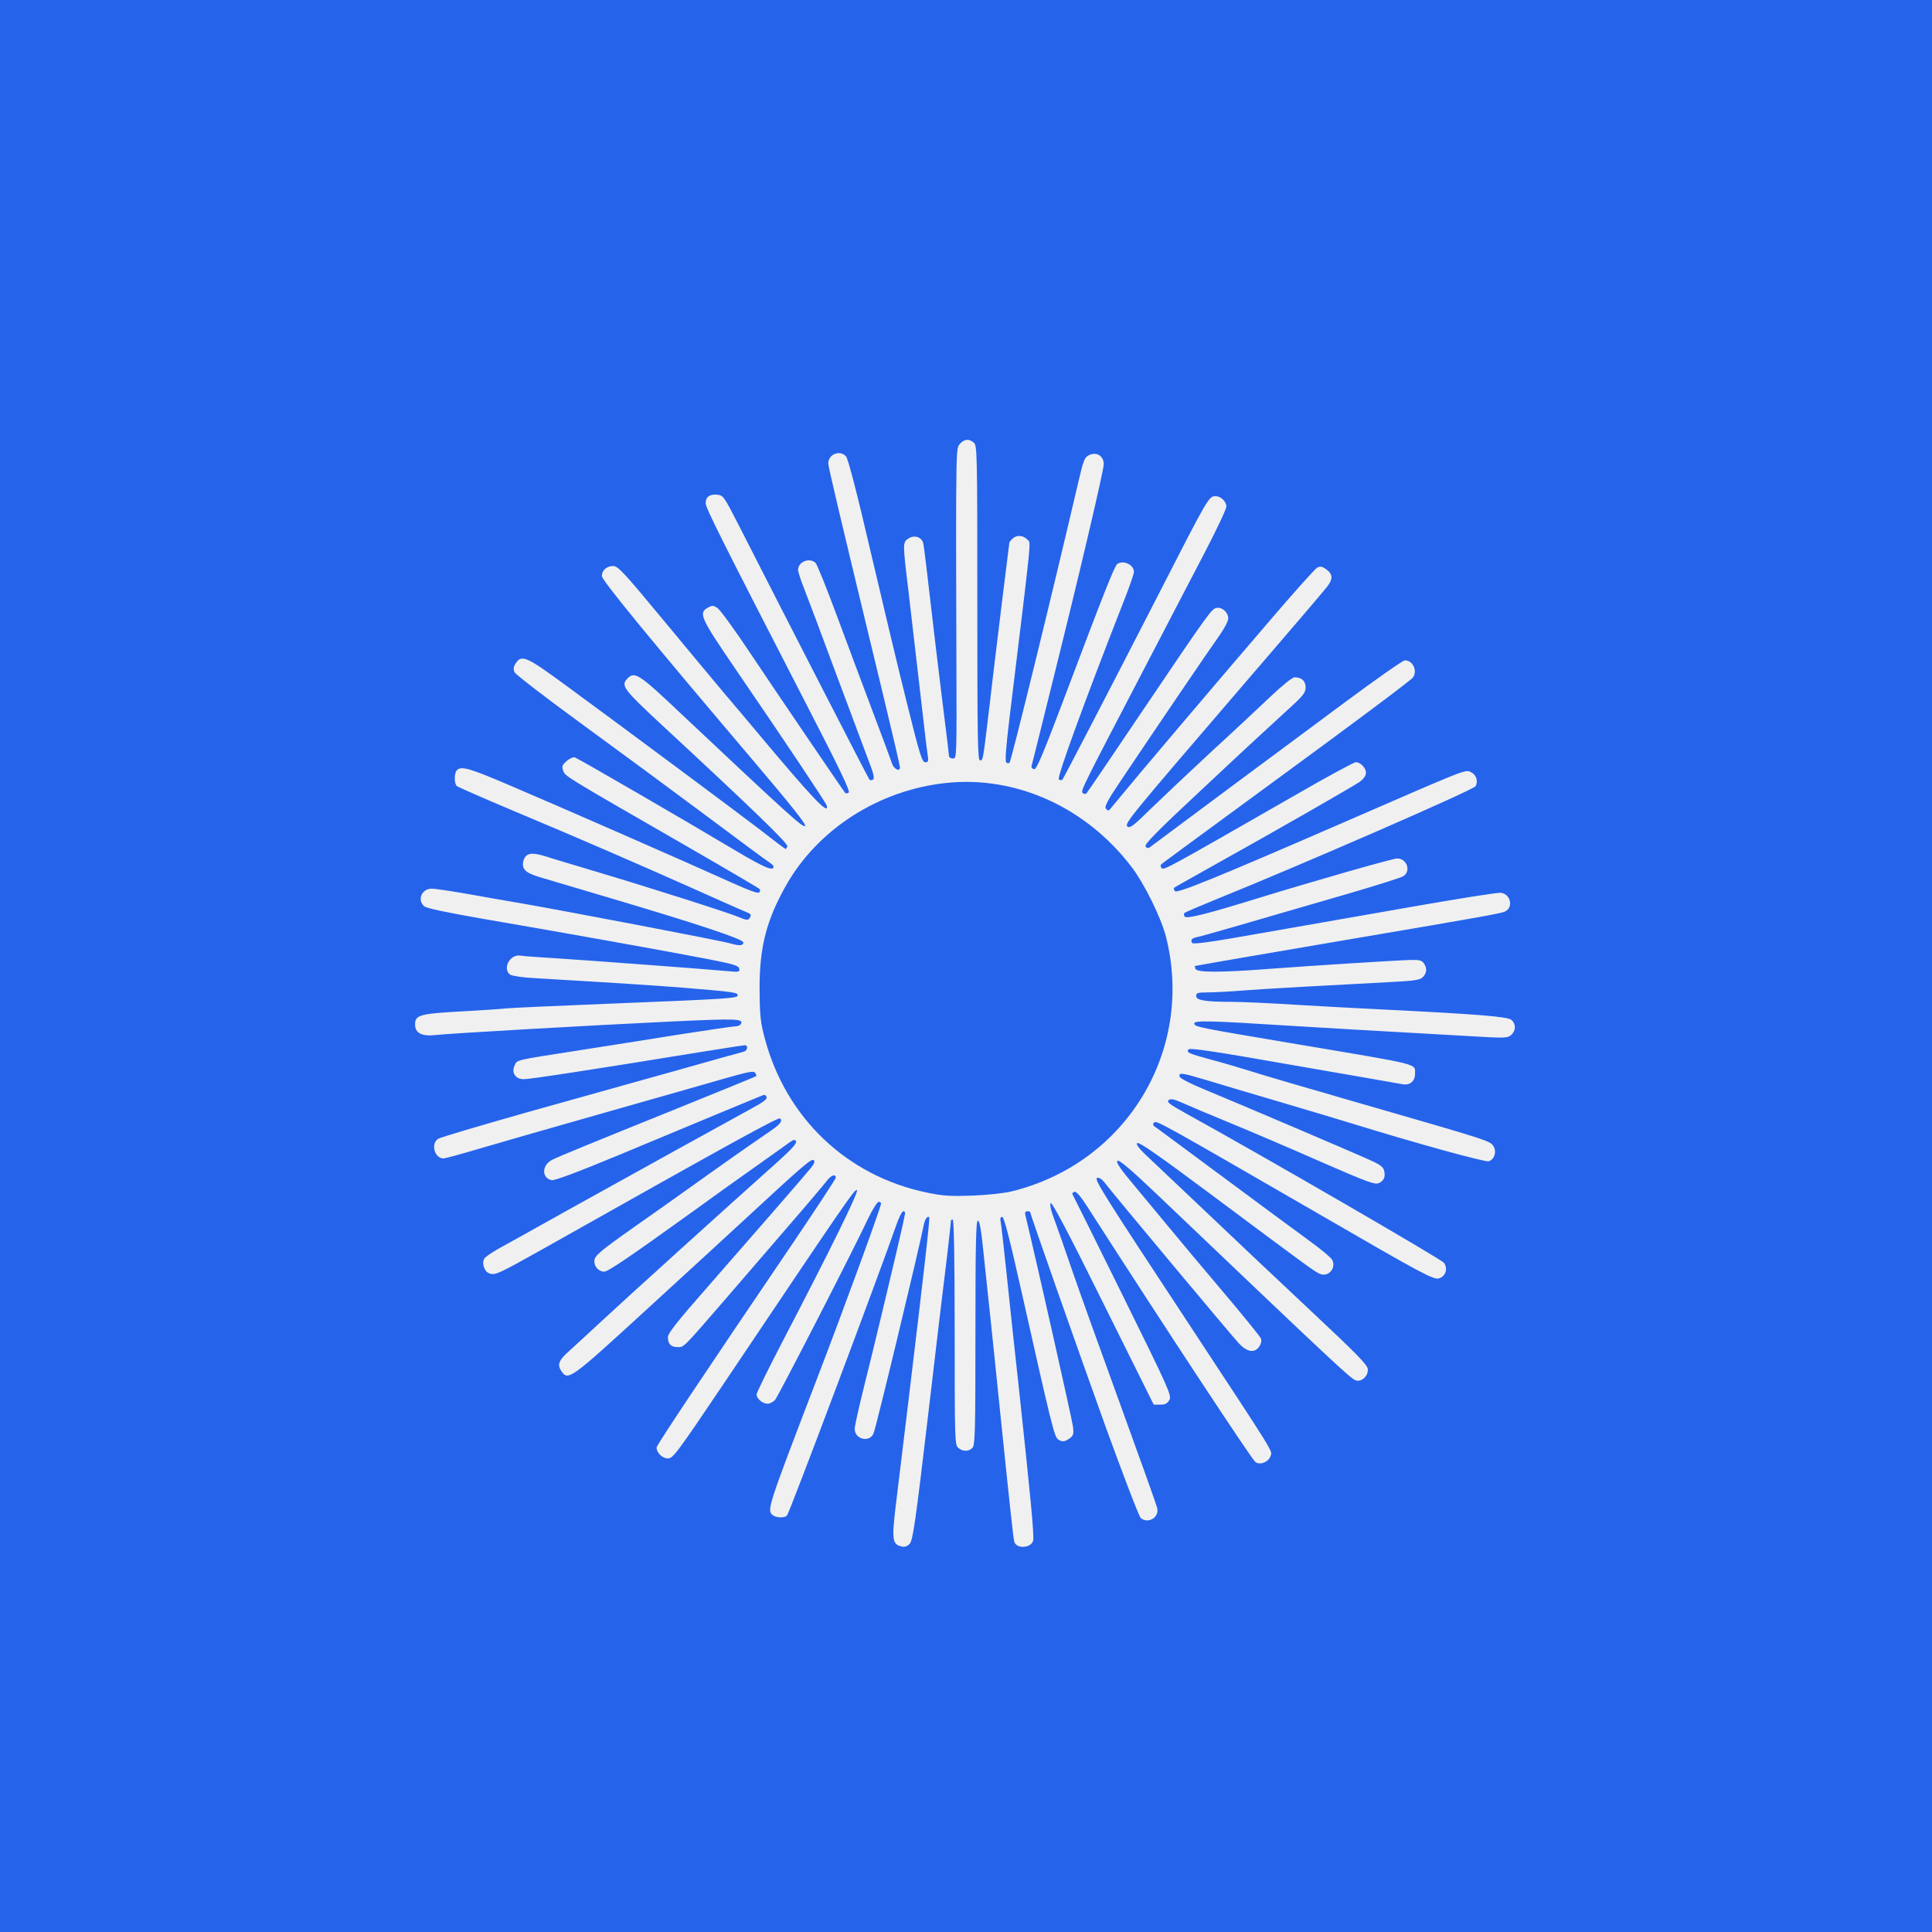
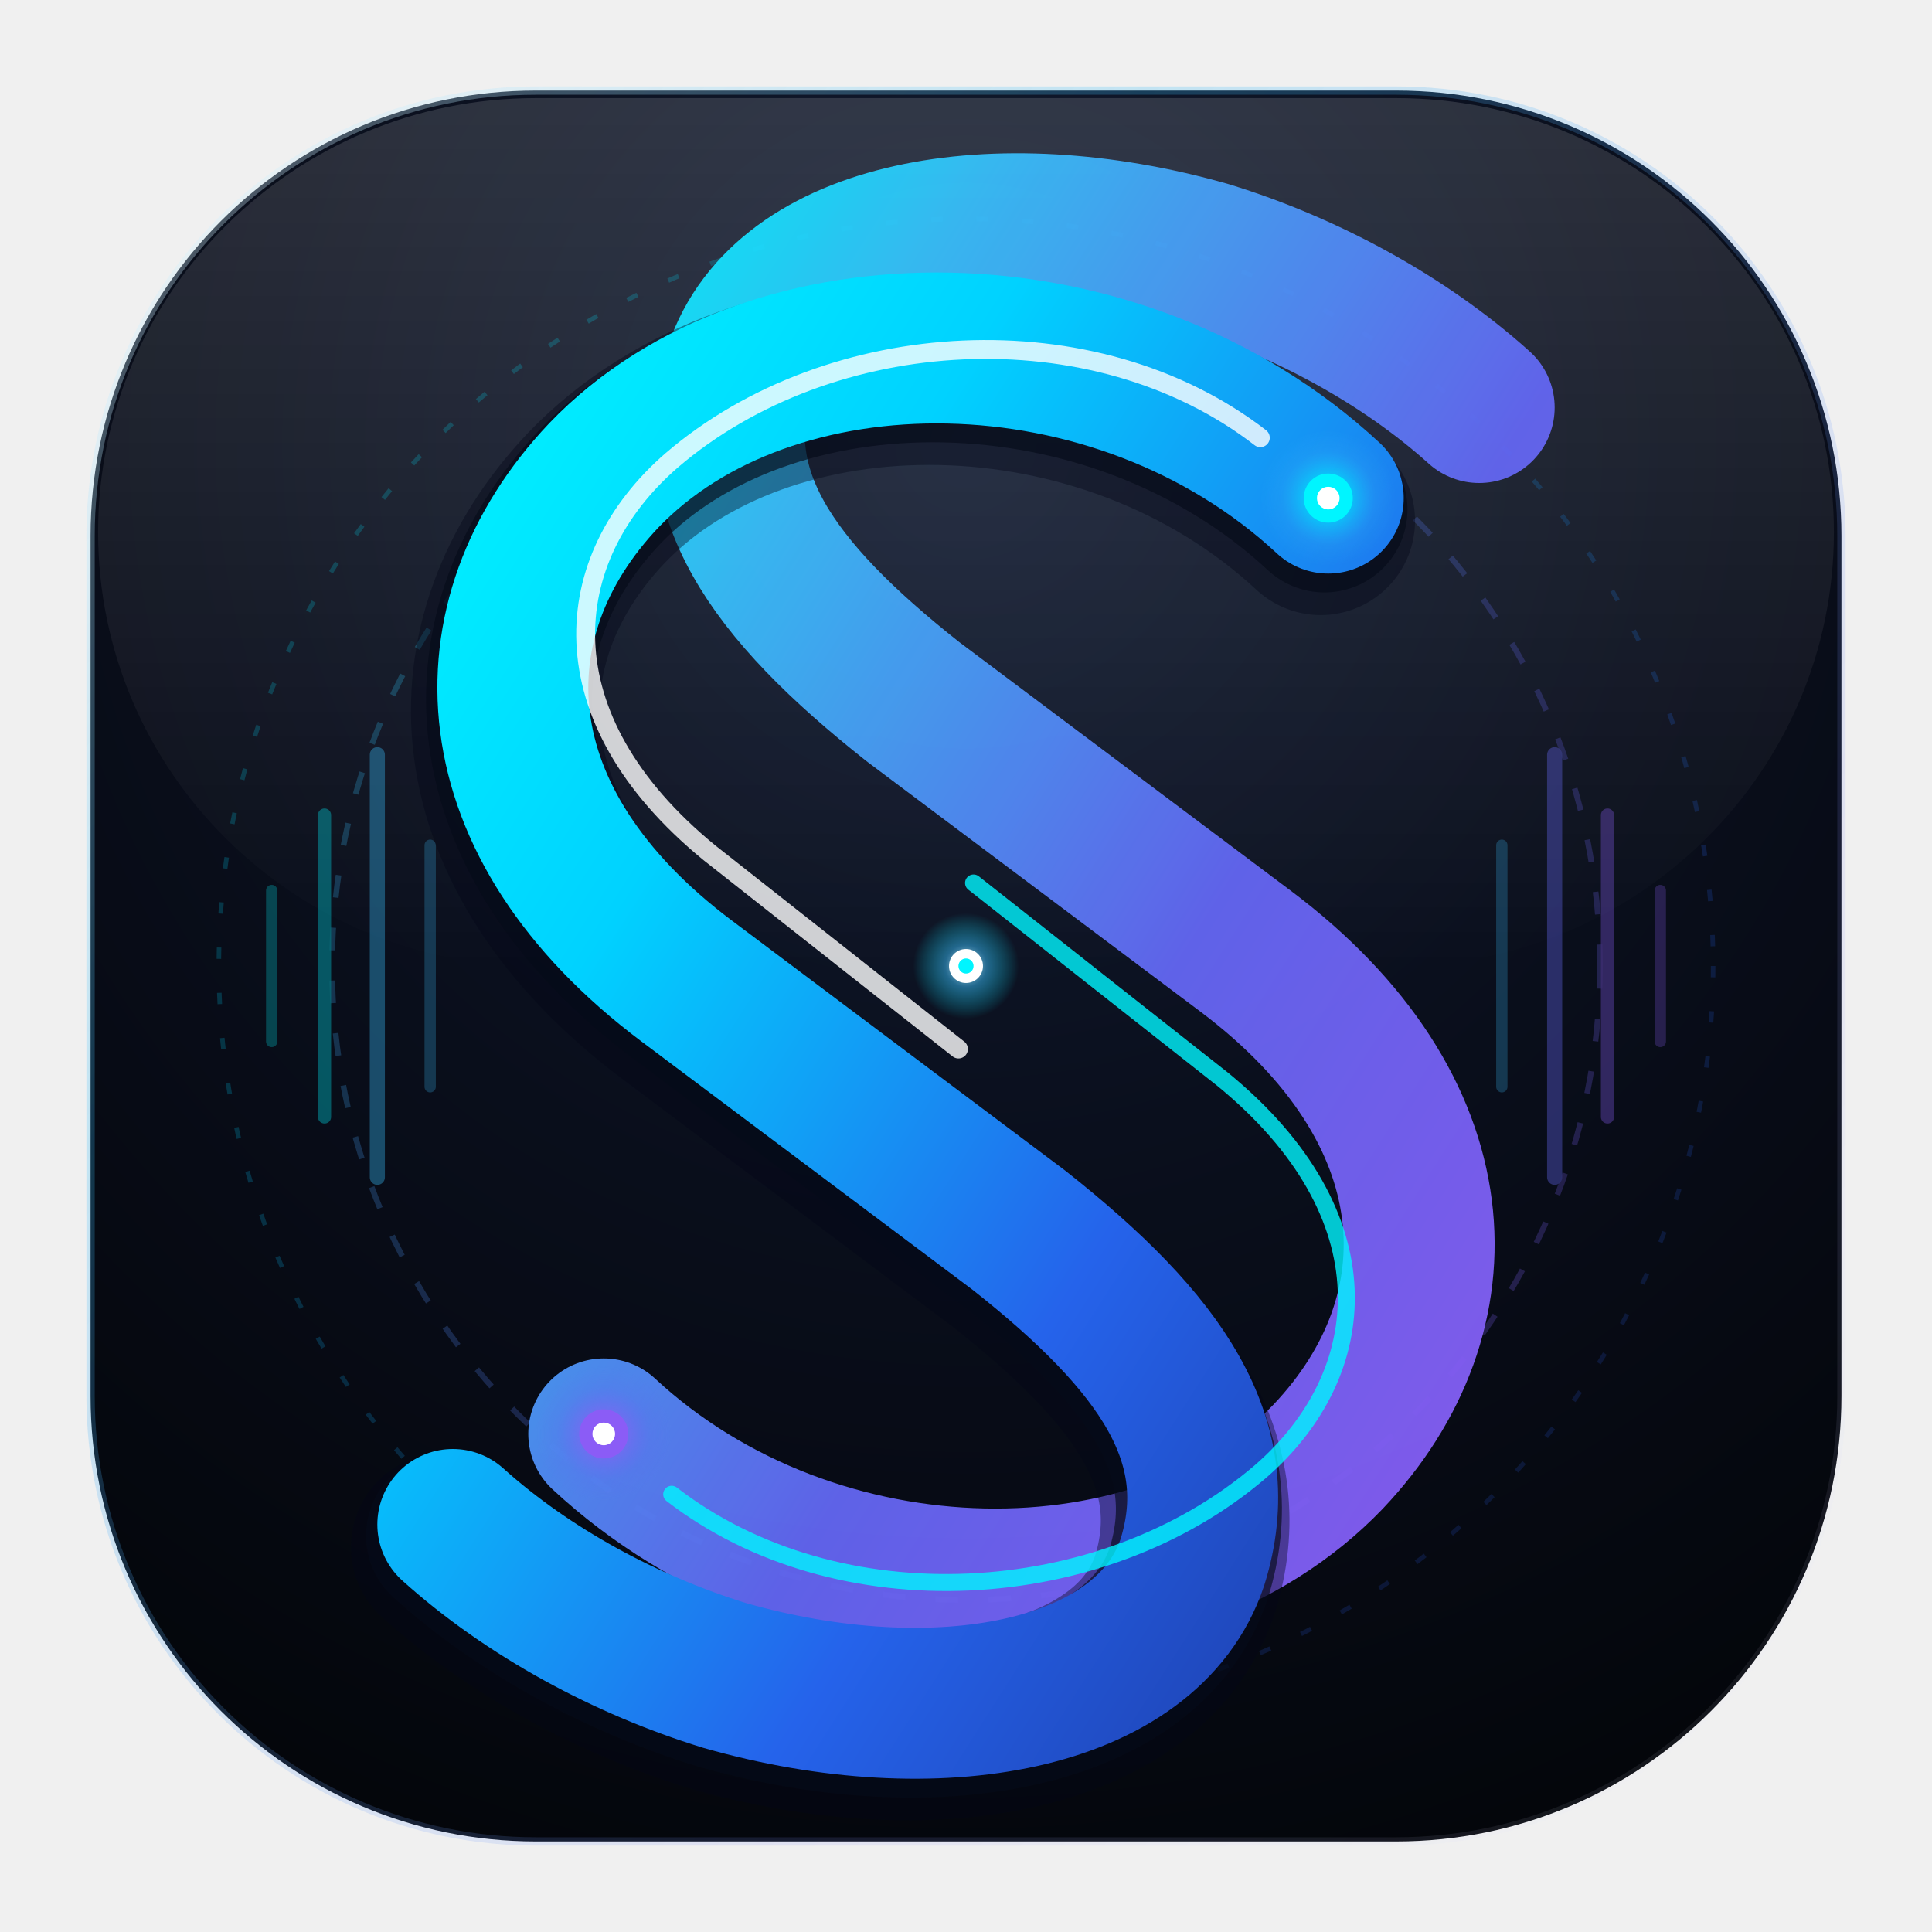
- <svg xmlns="http://www.w3.org/2000/svg" version="1.0" width="1024pt" height="1024pt" viewBox="0 0 1024 1024" preserveAspectRatio="xMidYMid meet">
-   <g transform="translate(0,1024) scale(0.1,-0.1)" fill="#2563EB" stroke="none">
-     <path d="M0 5120 l0 -5120 5120 0 5120 0 0 5120 0 5120 -5120 0 -5120 0 0 -5120z m5162 2773 c17 -15 18 -55 18 -850 0 -718 2 -833 14 -833 17 0 15 -7 52 300 13 118 43 358 64 534 22 175 40 320 40 321 0 2 7 11 16 19 21 22 57 20 79 -4 20 -22 28 61 -95 -950 -19 -159 -24 -227 -16 -232 6 -4 14 -4 17 0 9 10 226 893 362 1477 30 129 35 141 60 153 39 19 77 -5 77 -48 0 -36 -135 -608 -276 -1173 -57 -230 -105 -423 -107 -429 -1 -7 5 -13 14 -15 12 -3 45 74 149 349 223 592 278 730 292 739 34 22 88 -5 88 -42 0 -11 -25 -83 -56 -161 -209 -534 -354 -932 -342 -939 7 -5 16 -5 19 -1 7 8 239 455 507 977 268 524 269 525 305 525 28 0 57 -28 57 -55 0 -13 -52 -123 -116 -246 -64 -123 -199 -381 -299 -574 -356 -683 -358 -686 -346 -698 7 -7 14 -7 20 -1 5 5 130 189 278 409 376 557 385 569 412 573 29 5 61 -24 61 -56 0 -13 -20 -52 -44 -86 -49 -68 -380 -556 -523 -770 -74 -110 -91 -142 -81 -153 6 -8 14 -10 18 -6 4 4 30 37 59 71 68 84 495 588 788 929 128 150 242 277 254 284 18 9 26 7 48 -8 36 -27 37 -52 4 -94 -15 -20 -216 -255 -446 -522 -604 -703 -629 -733 -611 -748 13 -10 33 5 122 93 59 57 202 192 317 299 116 106 259 240 318 296 63 60 117 103 128 103 38 0 59 -19 59 -53 0 -29 -12 -44 -97 -121 -54 -49 -248 -228 -430 -399 -263 -245 -330 -313 -321 -324 6 -8 15 -10 22 -4 19 15 708 527 1028 764 168 125 314 227 324 227 43 0 69 -57 42 -92 -13 -16 -323 -248 -728 -544 -507 -372 -596 -437 -605 -445 -5 -6 -5 -13 2 -20 12 -12 20 -8 700 382 171 99 319 179 329 179 25 0 54 -30 54 -56 0 -14 -12 -32 -32 -47 -32 -23 -447 -261 -808 -462 -96 -54 -177 -99 -178 -101 -2 -1 0 -9 5 -17 9 -15 216 69 913 372 637 277 625 273 655 259 29 -13 41 -47 26 -75 -9 -19 -947 -427 -1376 -600 -88 -36 -163 -68 -167 -72 -4 -3 -4 -12 1 -19 8 -14 120 14 391 98 282 87 712 210 735 210 52 0 75 -67 33 -94 -13 -8 -140 -48 -283 -90 -594 -173 -772 -224 -802 -231 -37 -7 -45 -16 -34 -33 5 -8 103 5 371 53 201 35 561 98 800 140 239 42 448 75 464 73 51 -5 69 -75 25 -98 -19 -11 -98 -25 -834 -150 -359 -61 -778 -133 -812 -140 -1 0 0 -7 3 -15 8 -20 133 -20 394 0 226 17 669 45 748 47 43 1 58 -2 68 -17 19 -26 17 -52 -5 -74 -15 -15 -41 -19 -152 -25 -344 -18 -686 -37 -803 -46 -72 -6 -156 -10 -188 -10 -50 0 -58 -3 -58 -19 0 -23 50 -31 189 -31 53 0 201 -7 331 -15 129 -8 336 -19 460 -25 519 -26 671 -38 691 -56 25 -22 24 -56 -1 -79 -20 -18 -31 -18 -233 -6 -571 32 -740 42 -952 55 -407 26 -495 28 -495 12 0 -19 14 -21 548 -111 659 -111 622 -101 622 -156 0 -39 -26 -62 -64 -56 -17 3 -278 49 -580 101 -425 75 -551 93 -557 84 -11 -17 -1 -21 115 -53 54 -14 149 -42 210 -61 61 -20 329 -98 596 -175 673 -194 677 -196 695 -223 19 -29 6 -71 -24 -81 -19 -6 -395 98 -741 205 -69 21 -242 73 -385 115 -143 42 -311 92 -373 111 -128 38 -145 41 -140 18 2 -9 55 -37 138 -71 165 -68 780 -330 872 -372 52 -23 69 -36 74 -55 8 -34 0 -54 -29 -67 -20 -9 -63 7 -308 114 -156 69 -372 161 -479 205 -107 44 -221 92 -254 107 -46 20 -61 23 -72 14 -12 -10 6 -23 98 -74 380 -209 1346 -768 1361 -788 23 -30 9 -74 -28 -83 -28 -7 -92 27 -625 336 -853 493 -871 503 -883 490 -9 -9 -7 -16 13 -28 13 -10 176 -129 361 -267 185 -137 386 -286 447 -330 61 -44 116 -90 122 -101 25 -45 -20 -96 -66 -75 -28 12 -68 42 -567 414 -287 214 -391 287 -400 278 -8 -8 15 -35 89 -103 54 -51 189 -179 299 -283 110 -105 343 -325 518 -489 268 -251 317 -302 317 -325 0 -36 -32 -65 -62 -58 -27 7 -97 73 -1054 985 -149 142 -205 188 -212 179 -7 -9 18 -45 92 -133 55 -66 141 -170 191 -230 49 -60 175 -210 280 -334 105 -124 194 -234 198 -244 5 -11 1 -28 -8 -42 -24 -37 -64 -31 -107 14 -32 33 -662 787 -715 856 -14 17 -28 26 -38 23 -17 -7 31 -83 488 -777 465 -707 441 -668 431 -698 -11 -32 -58 -50 -81 -30 -21 17 -464 689 -895 1360 -33 51 -55 75 -64 71 -8 -3 -12 -8 -10 -12 2 -3 122 -244 266 -536 247 -501 261 -531 248 -555 -11 -19 -22 -25 -48 -25 l-35 0 -268 539 c-181 366 -271 536 -278 529 -6 -6 0 -37 22 -94 17 -46 59 -167 94 -269 35 -102 149 -419 253 -705 104 -286 192 -532 195 -547 13 -49 -45 -86 -86 -55 -9 6 -92 224 -186 482 -150 417 -401 1131 -401 1141 0 2 -7 4 -15 4 -11 0 -14 -7 -10 -22 61 -253 248 -1085 252 -1119 5 -40 2 -48 -18 -63 -28 -19 -40 -20 -62 -4 -19 14 -37 88 -188 761 -67 299 -97 417 -107 417 -10 0 -12 -8 -8 -27 3 -16 17 -138 31 -273 14 -135 43 -407 65 -605 61 -565 82 -785 76 -810 -10 -41 -88 -46 -100 -7 -5 17 -20 154 -76 697 -16 160 -39 378 -50 485 -12 107 -28 268 -38 358 -12 116 -20 162 -29 162 -10 0 -13 -118 -13 -594 0 -527 -2 -596 -16 -610 -20 -21 -53 -20 -76 1 -17 15 -18 47 -18 609 0 384 -4 595 -10 599 -5 3 -10 0 -10 -7 0 -7 -9 -89 -20 -183 -12 -93 -57 -471 -100 -839 -69 -587 -82 -672 -99 -689 -14 -14 -26 -18 -45 -13 -47 12 -50 37 -27 227 12 96 41 341 66 544 80 666 115 969 110 973 -10 10 -23 -11 -30 -45 -19 -103 -251 -1068 -265 -1100 -21 -51 -100 -32 -100 24 0 13 20 104 44 201 53 208 201 831 211 882 4 19 9 43 11 53 3 10 0 17 -8 17 -7 0 -25 -35 -41 -83 -86 -247 -563 -1517 -576 -1530 -14 -14 -58 -12 -76 3 -31 26 -28 36 240 735 140 365 335 898 335 917 0 4 -6 8 -13 8 -7 0 -32 -39 -55 -87 -81 -173 -477 -943 -494 -963 -10 -11 -28 -20 -40 -20 -26 0 -58 27 -58 49 0 9 59 129 130 266 259 497 412 807 402 817 -10 10 -55 -56 -709 -1030 -246 -365 -266 -392 -293 -392 -29 0 -60 30 -60 58 0 12 248 384 725 1087 123 182 224 336 225 343 0 22 -26 13 -48 -17 -12 -16 -97 -117 -189 -223 -92 -107 -247 -287 -344 -399 -232 -268 -223 -259 -257 -259 -35 0 -52 16 -52 52 0 21 46 80 213 270 254 290 513 588 546 629 17 21 21 33 14 40 -11 11 -66 -37 -347 -297 -72 -67 -309 -284 -526 -483 -422 -387 -429 -392 -466 -336 -21 32 -12 56 40 102 23 21 103 94 177 163 120 112 666 606 935 846 72 65 99 96 93 105 -6 11 -13 9 -36 -7 -15 -11 -100 -72 -188 -134 -88 -62 -239 -170 -335 -240 -327 -235 -437 -310 -458 -310 -28 0 -52 26 -52 55 0 28 25 50 205 177 72 50 245 173 385 273 140 100 288 203 328 230 66 44 82 62 67 77 -9 8 -228 -112 -1254 -690 -239 -134 -258 -143 -288 -131 -26 9 -41 55 -26 78 5 9 39 32 74 52 35 19 206 114 379 211 354 197 831 460 962 532 64 34 86 51 81 62 -3 8 -11 13 -17 10 -6 -2 -105 -43 -221 -91 -115 -48 -361 -150 -545 -227 -225 -93 -342 -137 -357 -133 -54 13 -51 80 4 108 31 16 219 93 638 262 264 107 436 177 443 181 2 2 0 9 -5 17 -7 12 -32 8 -158 -28 -82 -24 -375 -107 -649 -185 -275 -78 -574 -164 -665 -191 -91 -27 -172 -49 -180 -49 -48 0 -69 78 -29 104 13 8 226 71 473 141 248 69 603 169 790 221 187 53 348 98 358 100 19 6 24 34 5 34 -7 0 -110 -16 -228 -35 -578 -94 -910 -145 -944 -145 -44 0 -67 34 -48 74 13 29 1 26 322 76 146 23 391 61 544 86 154 24 290 44 302 44 13 0 26 5 30 11 18 30 -18 31 -363 15 -423 -20 -1176 -63 -1256 -72 -72 -8 -107 11 -107 56 0 50 24 57 240 69 107 6 215 13 240 16 25 3 270 14 545 25 648 26 685 29 685 45 0 15 -23 18 -290 40 -152 12 -302 22 -792 51 -59 3 -115 12 -124 18 -43 32 -1 110 54 101 15 -3 106 -9 202 -15 183 -12 775 -56 894 -67 63 -6 68 -5 64 13 -3 16 -29 24 -168 51 -195 38 -775 142 -1190 213 -200 35 -300 56 -312 67 -38 34 -12 93 40 93 15 0 90 -11 167 -24 77 -14 221 -39 320 -56 246 -43 1052 -197 1095 -210 48 -14 70 -13 70 5 0 17 -240 97 -709 236 -168 50 -336 100 -374 111 -72 22 -93 42 -83 84 11 42 40 49 115 26 36 -12 158 -48 271 -82 295 -88 706 -219 759 -242 35 -15 46 -16 53 -6 12 20 10 23 -19 35 -16 6 -140 61 -278 123 -310 138 -597 263 -960 415 -154 65 -286 123 -293 128 -15 12 -16 69 0 85 23 23 66 11 283 -82 243 -103 964 -419 1175 -515 89 -40 137 -58 144 -51 6 6 6 13 1 19 -6 5 -172 103 -370 217 -672 387 -659 379 -670 409 -8 24 -6 30 19 52 17 14 35 22 44 18 20 -7 589 -337 840 -487 163 -97 212 -118 212 -91 0 5 -10 14 -22 22 -13 8 -162 118 -333 246 -170 127 -467 346 -659 486 -192 140 -353 264 -359 276 -7 17 -6 28 7 48 31 47 56 36 271 -122 322 -236 889 -658 1028 -764 70 -55 129 -99 131 -99 2 0 6 6 9 14 6 14 -181 195 -671 649 -199 185 -213 204 -176 241 38 39 60 25 284 -187 560 -527 645 -605 657 -595 8 7 -68 103 -270 341 -546 643 -807 961 -807 984 0 30 26 53 60 53 25 0 56 -33 258 -277 127 -153 274 -330 327 -393 54 -63 131 -155 173 -205 297 -355 387 -450 374 -395 -3 14 -236 362 -481 720 -188 275 -200 300 -150 329 24 13 29 13 52 -2 14 -9 94 -119 177 -244 151 -226 488 -721 499 -735 3 -4 12 -4 19 1 10 6 -45 121 -221 462 -454 882 -537 1047 -537 1072 0 33 22 49 61 45 32 -3 36 -9 110 -153 287 -564 692 -1351 697 -1357 4 -4 13 -4 19 0 9 6 4 31 -22 97 -19 50 -97 259 -174 465 -76 206 -153 410 -170 453 -17 43 -31 86 -31 97 0 43 62 67 93 36 8 -8 58 -133 112 -278 54 -145 139 -373 190 -508 51 -135 97 -258 102 -275 10 -31 43 -48 43 -22 0 8 -40 180 -89 383 -235 972 -291 1210 -291 1228 0 49 62 73 94 37 11 -12 58 -192 131 -507 63 -269 149 -630 192 -801 68 -274 80 -313 97 -313 16 0 18 5 13 38 -4 20 -22 179 -42 352 -20 173 -47 406 -60 517 -31 256 -31 258 0 279 32 21 72 7 79 -28 3 -13 19 -144 36 -293 17 -148 46 -393 65 -544 19 -151 35 -281 35 -288 0 -7 9 -13 21 -13 20 0 20 0 18 558 -1 306 -2 677 -1 825 2 252 3 268 22 287 24 24 47 25 72 3z" />
-     <path d="M5013 6090 c-354 -38 -675 -243 -844 -538 -107 -188 -145 -334 -143 -562 1 -132 5 -170 27 -252 112 -423 435 -731 860 -819 86 -18 124 -20 242 -16 77 3 169 13 205 22 609 148 972 747 820 1350 -26 101 -114 280 -181 368 -241 318 -614 487 -986 447z" />
+ <svg xmlns="http://www.w3.org/2000/svg" width="512" height="512" viewBox="0 0 512 512" fill="none">
+   <defs>
+     <radialGradient id="stageBg" cx="50%" cy="20%" r="90%">
+       <stop offset="0%" stop-color="#141E34" />
+       <stop offset="45%" stop-color="#0A0F1D" />
+       <stop offset="100%" stop-color="#030509" />
+     </radialGradient>
+     <linearGradient id="sonicCyanBlue" x1="0%" y1="0%" x2="100%" y2="100%">
+       <stop offset="0%" stop-color="#00F5FF" />
+       <stop offset="30%" stop-color="#00D2FF" />
+       <stop offset="70%" stop-color="#2563EB" />
+       <stop offset="100%" stop-color="#1E40AF" />
+     </linearGradient>
+     <linearGradient id="sonicVioletSky" x1="100%" y1="100%" x2="0%" y2="0%">
+       <stop offset="0%" stop-color="#8B5CF6" />
+       <stop offset="40%" stop-color="#6366F1" />
+       <stop offset="80%" stop-color="#38BDF8" />
+       <stop offset="100%" stop-color="#00F5FF" />
+     </linearGradient>
+     <linearGradient id="rimLight" x1="0%" y1="0%" x2="100%" y2="100%">
+       <stop offset="0%" stop-color="#FFFFFF" stop-opacity="0.35" />
+       <stop offset="30%" stop-color="#38BDF8" stop-opacity="0.25" />
+       <stop offset="70%" stop-color="#818CF8" stop-opacity="0.15" />
+       <stop offset="100%" stop-color="#FFFFFF" stop-opacity="0.05" />
+     </linearGradient>
+     <linearGradient id="glassGloss" x1="0%" y1="0%" x2="0%" y2="100%">
+       <stop offset="0%" stop-color="#FFFFFF" stop-opacity="0.14" />
+       <stop offset="100%" stop-color="#FFFFFF" stop-opacity="0" />
+     </linearGradient>
+     <radialGradient id="nodeCyanHalo" cx="50%" cy="50%" r="50%">
+       <stop offset="0%" stop-color="#00F5FF" stop-opacity="0.9" />
+       <stop offset="35%" stop-color="#00F5FF" stop-opacity="0.5" />
+       <stop offset="70%" stop-color="#38BDF8" stop-opacity="0.15" />
+       <stop offset="100%" stop-color="#38BDF8" stop-opacity="0" />
+     </radialGradient>
+     <radialGradient id="nodeVioletHalo" cx="50%" cy="50%" r="50%">
+       <stop offset="0%" stop-color="#8B5CF6" stop-opacity="0.9" />
+       <stop offset="35%" stop-color="#8B5CF6" stop-opacity="0.5" />
+       <stop offset="70%" stop-color="#6366F1" stop-opacity="0.15" />
+       <stop offset="100%" stop-color="#6366F1" stop-opacity="0" />
+     </radialGradient>
+     <radialGradient id="nodeCenterHalo" cx="50%" cy="50%" r="50%">
+       <stop offset="0%" stop-color="#FFFFFF" stop-opacity="0.95" />
+       <stop offset="40%" stop-color="#38BDF8" stop-opacity="0.5" />
+       <stop offset="100%" stop-color="#00F5FF" stop-opacity="0" />
+     </radialGradient>
+   </defs>
+   <rect x="24" y="24" width="464" height="464" rx="118" fill="url(#stageBg)" stroke="url(#rimLight)" stroke-width="2.2" />
+   <rect x="26" y="26" width="460" height="230" rx="116" fill="url(#glassGloss)" />
+   <g opacity="0.4">
+     <circle cx="256" cy="256" r="198" stroke="url(#sonicCyanBlue)" stroke-width="1.2" stroke-dasharray="3 9" opacity="0.5" />
+     <circle cx="256" cy="256" r="168" stroke="url(#sonicVioletSky)" stroke-width="1.5" stroke-dasharray="6 8" opacity="0.6" />
+     <line x1="72" y1="236" x2="72" y2="276" stroke="#00F5FF" stroke-width="3" stroke-linecap="round" opacity="0.6" />
+     <line x1="86" y1="216" x2="86" y2="296" stroke="#00F5FF" stroke-width="3.5" stroke-linecap="round" opacity="0.8" />
+     <line x1="100" y1="200" x2="100" y2="312" stroke="#38BDF8" stroke-width="4" stroke-linecap="round" opacity="0.9" />
+     <line x1="114" y1="224" x2="114" y2="288" stroke="#38BDF8" stroke-width="3" stroke-linecap="round" opacity="0.6" />
+     <line x1="440" y1="236" x2="440" y2="276" stroke="#8B5CF6" stroke-width="3" stroke-linecap="round" opacity="0.6" />
+     <line x1="426" y1="216" x2="426" y2="296" stroke="#8B5CF6" stroke-width="3.5" stroke-linecap="round" opacity="0.8" />
+     <line x1="412" y1="200" x2="412" y2="312" stroke="#6366F1" stroke-width="4" stroke-linecap="round" opacity="0.9" />
+     <line x1="398" y1="224" x2="398" y2="288" stroke="#38BDF8" stroke-width="3" stroke-linecap="round" opacity="0.6" />
+   </g>
+   <g>
+     <path d="M 160 380               C 216 432 308 432 352 386               C 388 348 386 294 330 252               L 242 186               C 204 156 186 130 196 98               C 208 62 264 52 320 68               C 346 76 372 90 392 108" stroke="url(#sonicVioletSky)" stroke-width="40" stroke-linecap="round" stroke-linejoin="round" fill="none" opacity="0.95" />
+     <path d="M 352 132               C 296 80 204 80 160 126               C 124 164 126 218 182 260               L 270 326               C 308 356 326 382 316 414               C 304 450 248 460 192 444               C 166 436 140 422 120 404" stroke="#020617" stroke-width="50" stroke-linecap="round" stroke-linejoin="round" fill="none" opacity="0.4" transform="translate(-2, 6)" />
+     <path d="M 352 132               C 296 80 204 80 160 126               C 124 164 126 218 182 260               L 270 326               C 308 356 326 382 316 414               C 304 450 248 460 192 444               C 166 436 140 422 120 404" stroke="#050a18" stroke-width="44" stroke-linecap="round" stroke-linejoin="round" fill="none" opacity="0.65" transform="translate(-1, 3)" />
+     <path d="M 352 132               C 296 80 204 80 160 126               C 124 164 126 218 182 260               L 270 326               C 308 356 326 382 316 414               C 304 450 248 460 192 444               C 166 436 140 422 120 404" stroke="url(#sonicCyanBlue)" stroke-width="40" stroke-linecap="round" stroke-linejoin="round" fill="none" />
+     <path d="M 334 116 C 290 82 220 86 178 122 C 148 148 144 190 188 226 L 254 278" stroke="#FFFFFF" stroke-width="5" stroke-linecap="round" opacity="0.8" />
+     <path d="M 178 396 C 222 430 292 426 334 390 C 364 364 368 322 324 286 L 258 234" stroke="#00F5FF" stroke-width="4.5" stroke-linecap="round" opacity="0.8" />
+     <circle cx="352" cy="132" r="18" fill="url(#nodeCyanHalo)" />
+     <circle cx="352" cy="132" r="6.5" fill="#00F5FF" />
+     <circle cx="352" cy="132" r="3" fill="#FFFFFF" />
+     <circle cx="160" cy="380" r="18" fill="url(#nodeVioletHalo)" />
+     <circle cx="160" cy="380" r="6.5" fill="#8B5CF6" />
+     <circle cx="160" cy="380" r="3" fill="#FFFFFF" />
+     <circle cx="256" cy="256" r="14" fill="url(#nodeCenterHalo)" />
+     <circle cx="256" cy="256" r="4.5" fill="#FFFFFF" />
+     <circle cx="256" cy="256" r="2" fill="#00F5FF" />
  </g>
</svg>
